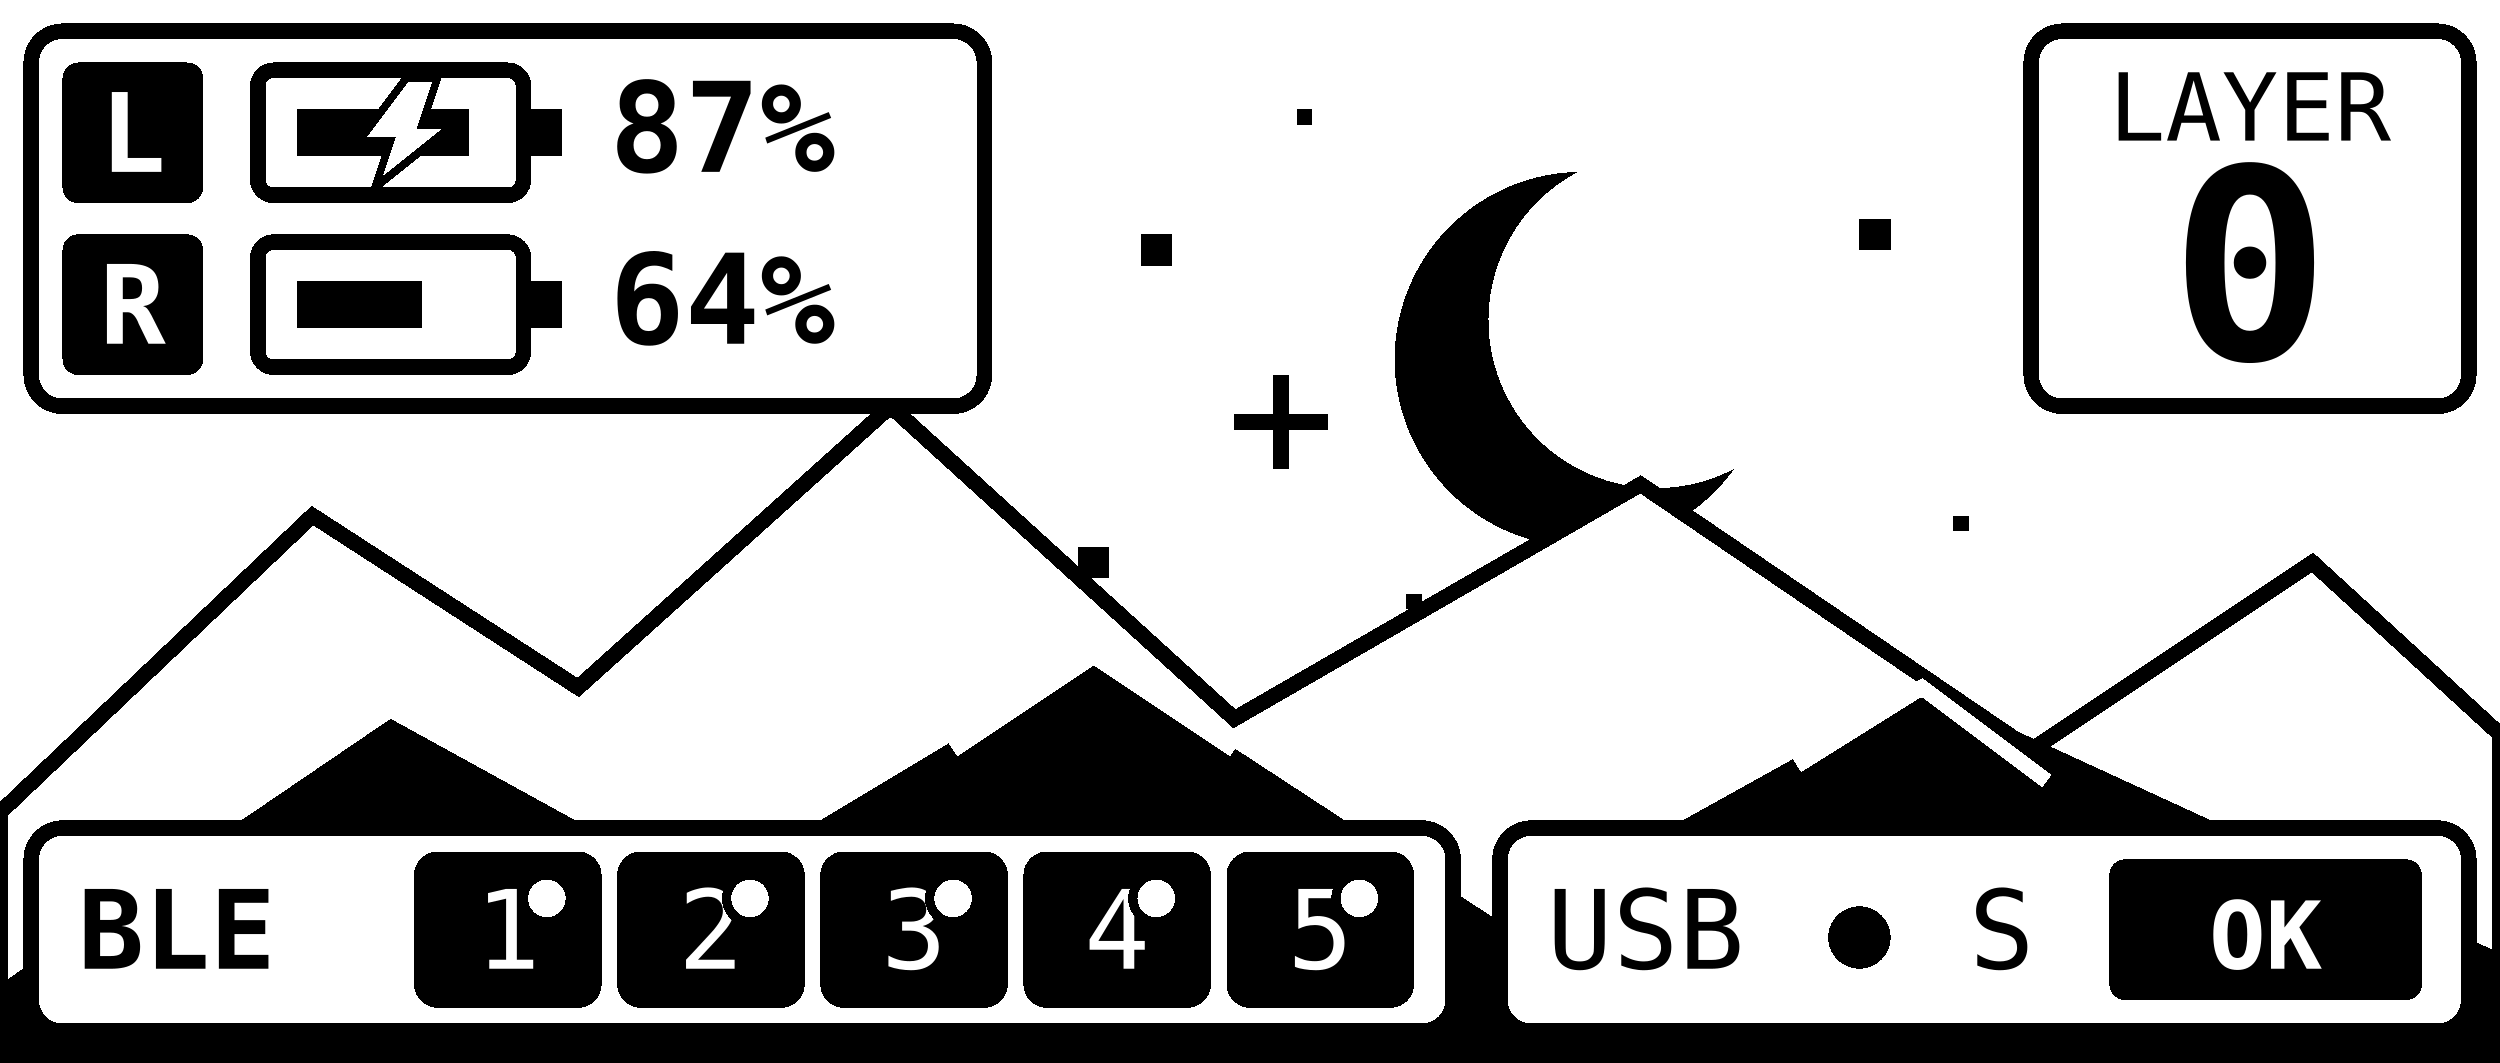
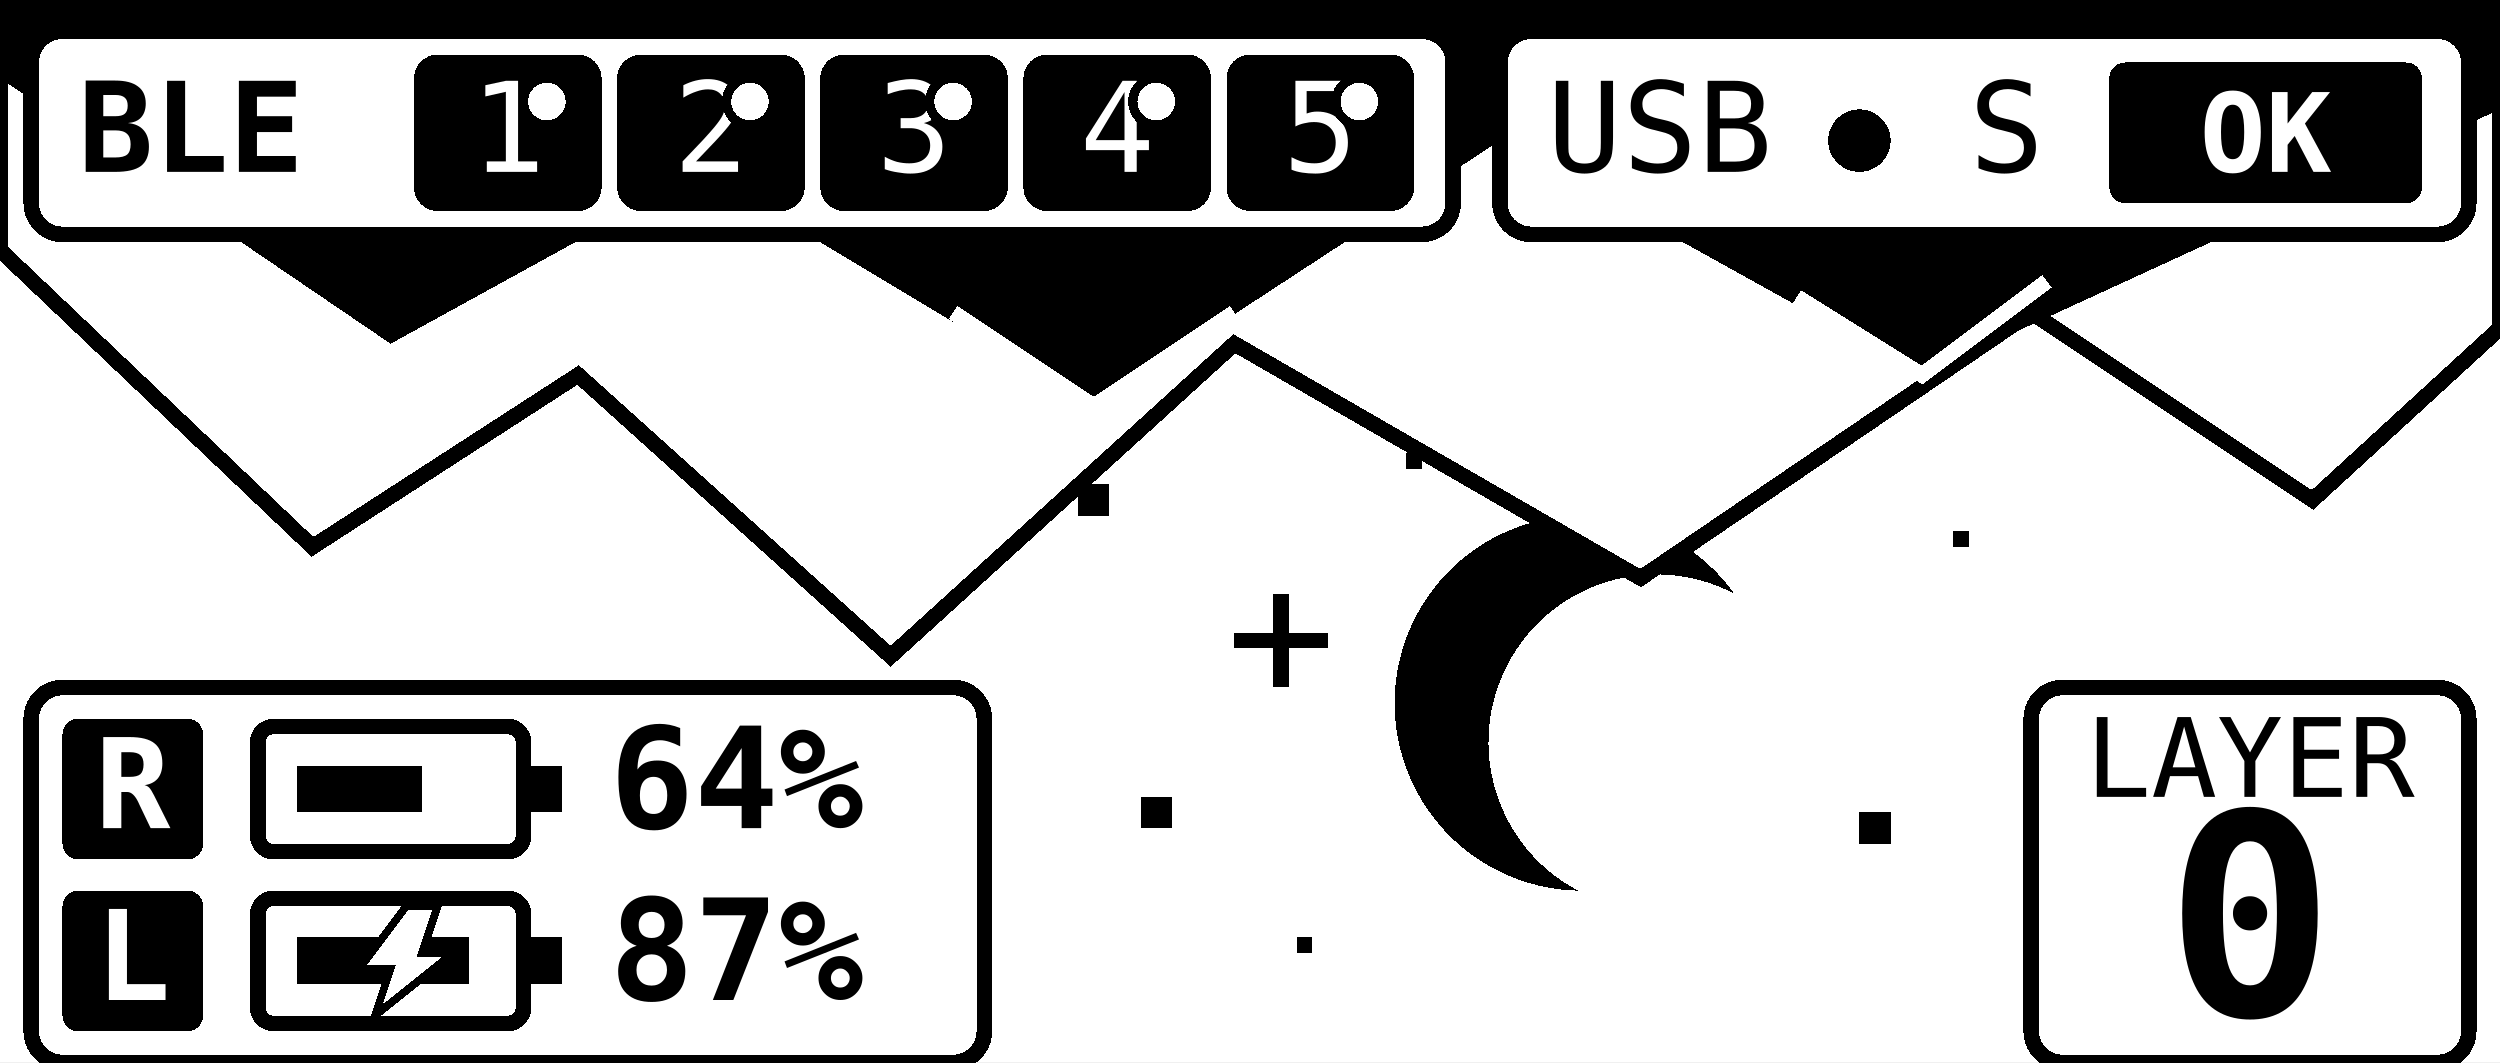
<svg xmlns="http://www.w3.org/2000/svg" width="800" height="340" viewBox="0 0 160 68" shape-rendering="crispEdges">
  <rect width="160" height="68" fill="#fff" />
-   <path d="M101 11A12 12 0 1 0 111 30A10 10 0 0 1 101 11Z" fill="#000" />
-   <g fill="#000">
-     <rect x="73" y="15" width="2" height="2" />
-     <rect x="83" y="7" width="1" height="1" />
-     <rect x="119" y="14" width="2" height="2" />
-     <rect x="125" y="33" width="1" height="1" />
-     <rect x="69" y="35" width="2" height="2" />
-     <rect x="90" y="38" width="1" height="1" />
-     <rect x="115" y="40" width="1" height="1" />
+   <g transform="translate(0 68) scale(1 -1)">
+     <path d="M101 11A12 12 0 1 0 111 30A10 10 0 0 1 101 11Z" fill="#000" />
+     <g fill="#000">
+       <rect x="73" y="15" width="2" height="2" />
+       <rect x="83" y="7" width="1" height="1" />
+       <rect x="119" y="14" width="2" height="2" />
+       <rect x="125" y="33" width="1" height="1" />
+       <rect x="69" y="35" width="2" height="2" />
+       <rect x="90" y="38" width="1" height="1" />
+       <rect x="115" y="40" width="1" height="1" />
+     </g>
+     <path d="M82 24V30M79 27H85" stroke="#000" />
+     <path d="M0 52L20 33L37 44L57 26L79 46L105 31L130 48L148 36L160 47V68H0Z" fill="#fff" stroke="#000" />
+     <path d="M0 63L25 46L45 57L70 42L96 59L123 44L160 61V68H0Z" fill="#000" />
+     <path d="M61 48L70 42L79 48M115 49L123 44L131 50" fill="none" stroke="#fff" />
  </g>
-   <path d="M82 24V30M79 27H85" stroke="#000" />
-   <path d="M0 52L20 33L37 44L57 26L79 46L105 31L130 48L148 36L160 47V68H0Z" fill="#fff" stroke="#000" />
-   <path d="M0 63L25 46L45 57L70 42L96 59L123 44L160 61V68H0Z" fill="#000" />
-   <path d="M61 48L70 42L79 48M115 49L123 44L131 50" fill="none" stroke="#fff" />
-   <rect x="2" y="2" width="61" height="24" rx="2" fill="#fff" stroke="#000" />
-   <rect x="2" y="53" width="91" height="13" rx="2" fill="#fff" stroke="#000" />
+   <rect x="2" y="44" width="61" height="24" rx="2" fill="#fff" stroke="#000" />
+   <rect x="2" y="2" width="91" height="13" rx="2" fill="#fff" stroke="#000" />
  <g id="battery-left" data-nvp-widget="battery">
-     <rect x="4" y="4" width="9" height="9" rx="1" />
-     <text x="8.5" y="11" text-anchor="middle" font-family="monospace" font-size="7" font-weight="bold" fill="#fff">L</text>
-     <rect x="16.5" y="4.5" width="17" height="8" rx="1" fill="none" stroke="#000" />
-     <rect x="34" y="7" width="2" height="3" />
-     <rect x="19" y="7" width="11" height="3" data-nvp-slot="level" data-nvp-bind="battery.left.percent" data-nvp-render="bar" />
-     <path d="M26 5L23 9H25L24 12L29 8H27L28 5Z" fill="#fff" stroke="#000" stroke-width=".5" data-nvp-slot="charge" data-nvp-bind="battery.left.charge" data-nvp-render="visible" data-nvp-when="charging" data-nvp-bounds="22,5,7,7" />
-     <text x="39" y="11" font-family="monospace" font-size="8" font-weight="bold" data-nvp-slot="level" data-nvp-bind="battery.left.percent" data-nvp-render="percent">87%</text>
+     <rect x="4" y="57" width="9" height="9" rx="1" />
+     <text x="8.5" y="64" text-anchor="middle" font-family="monospace" font-size="8" font-weight="bold" fill="#fff">L</text>
+     <rect x="16.5" y="57.5" width="17" height="8" rx="1" fill="none" stroke="#000" />
+     <rect x="34" y="60" width="2" height="3" />
+     <rect x="19" y="60" width="11" height="3" data-nvp-slot="level" data-nvp-bind="battery.left.percent" data-nvp-render="bar" />
+     <path d="M26 5L23 9H25L24 12L29 8H27L28 5Z" fill="#fff" stroke="#000" stroke-width=".5" data-nvp-slot="charge" data-nvp-bind="battery.left.charge" data-nvp-render="visible" data-nvp-when="charging" data-nvp-bounds="22,58,7,7" transform="translate(0 53)" />
+     <text x="39" y="64" font-family="monospace" font-size="9" font-weight="bold" data-nvp-slot="level" data-nvp-bind="battery.left.percent" data-nvp-render="percent">87%</text>
  </g>
  <g id="battery-right" data-nvp-widget="battery">
-     <rect x="4" y="15" width="9" height="9" rx="1" />
-     <text x="8.5" y="22" text-anchor="middle" font-family="monospace" font-size="7" font-weight="bold" fill="#fff">R</text>
-     <rect x="16.5" y="15.5" width="17" height="8" rx="1" fill="none" stroke="#000" />
-     <rect x="34" y="18" width="2" height="3" />
-     <rect x="19" y="18" width="8" height="3" data-nvp-slot="level" data-nvp-bind="battery.right.percent" data-nvp-render="bar" />
-     <text x="39" y="22" font-family="monospace" font-size="8" font-weight="bold" data-nvp-slot="level" data-nvp-bind="battery.right.percent" data-nvp-render="percent">64%</text>
+     <rect x="4" y="46" width="9" height="9" rx="1" />
+     <text x="8.5" y="53" text-anchor="middle" font-family="monospace" font-size="8" font-weight="bold" fill="#fff">R</text>
+     <rect x="16.5" y="46.5" width="17" height="8" rx="1" fill="none" stroke="#000" />
+     <rect x="34" y="49" width="2" height="3" />
+     <rect x="19" y="49" width="8" height="3" data-nvp-slot="level" data-nvp-bind="battery.right.percent" data-nvp-render="bar" />
+     <text x="39" y="53" font-family="monospace" font-size="9" font-weight="bold" data-nvp-slot="level" data-nvp-bind="battery.right.percent" data-nvp-render="percent">64%</text>
  </g>
  <g id="layer-display" data-nvp-widget="layer">
-     <rect x="130" y="2" width="28" height="24" rx="2" fill="#fff" stroke="#000" />
-     <text x="144" y="9" text-anchor="middle" font-family="monospace" font-size="6">LAYER</text>
-     <text x="144" y="23" text-anchor="middle" font-family="monospace" font-size="17" font-weight="bold" data-nvp-slot="value" data-nvp-bind="layer.index" data-nvp-render="text">0</text>
+     <rect x="130" y="44" width="28" height="24" rx="2" fill="#fff" stroke="#000" />
+     <text x="144" y="51" text-anchor="middle" font-family="monospace" font-size="7">LAYER</text>
+     <text x="144" y="65" text-anchor="middle" font-family="monospace" font-size="18" font-weight="bold" data-nvp-slot="value" data-nvp-bind="layer.index" data-nvp-render="text">0</text>
  </g>
  <g id="ble-profile-1" data-nvp-widget="profile_tile">
-     <rect x="27" y="55" width="11" height="9" rx="1" fill="#fff" stroke="#000" />
-     <text x="32.5" y="62" text-anchor="middle" font-family="monospace" font-size="7">1</text>
-     <g data-nvp-slot="active" data-nvp-bind="ble.active_profile" data-nvp-render="visible" data-nvp-when="0" data-nvp-bounds="27,55,11,9">
-       <rect x="27" y="55" width="11" height="9" fill="#000" />
-       <text x="32.5" y="62" text-anchor="middle" font-family="monospace" font-size="7" fill="#fff">1</text>
+     <rect x="27" y="4" width="11" height="9" rx="1" fill="#fff" stroke="#000" />
+     <text x="32.5" y="11" text-anchor="middle" font-family="monospace" font-size="8">1</text>
+     <g data-nvp-slot="active" data-nvp-bind="ble.active_profile" data-nvp-render="visible" data-nvp-when="0" data-nvp-bounds="27,4,11,9">
+       <rect x="27" y="4" width="11" height="9" fill="#000" />
+       <text x="32.5" y="11" text-anchor="middle" font-family="monospace" font-size="8" fill="#fff">1</text>
    </g>
-     <circle cx="35" cy="57.5" r="1.5" fill="#fff" stroke="#000" stroke-width=".6" data-nvp-slot="connected" data-nvp-bind="ble.connected_profiles" data-nvp-render="visible" data-nvp-when="set" data-nvp-bit="0" data-nvp-bounds="33,56,4,4" />
+     <circle cx="35" cy="6.5" r="1.5" fill="#fff" stroke="#000" stroke-width=".6" data-nvp-slot="connected" data-nvp-bind="ble.connected_profiles" data-nvp-render="visible" data-nvp-when="set" data-nvp-bit="0" data-nvp-bounds="33,5,4,4" />
  </g>
  <g id="ble-profile-2" data-nvp-widget="profile_tile">
-     <rect x="40" y="55" width="11" height="9" rx="1" fill="#fff" stroke="#000" />
-     <text x="45.5" y="62" text-anchor="middle" font-family="monospace" font-size="7">2</text>
-     <g data-nvp-slot="active" data-nvp-bind="ble.active_profile" data-nvp-render="visible" data-nvp-when="1" data-nvp-bounds="40,55,11,9">
-       <rect x="40" y="55" width="11" height="9" fill="#000" />
-       <text x="45.5" y="62" text-anchor="middle" font-family="monospace" font-size="7" fill="#fff">2</text>
+     <rect x="40" y="4" width="11" height="9" rx="1" fill="#fff" stroke="#000" />
+     <text x="45.5" y="11" text-anchor="middle" font-family="monospace" font-size="8">2</text>
+     <g data-nvp-slot="active" data-nvp-bind="ble.active_profile" data-nvp-render="visible" data-nvp-when="1" data-nvp-bounds="40,4,11,9">
+       <rect x="40" y="4" width="11" height="9" fill="#000" />
+       <text x="45.5" y="11" text-anchor="middle" font-family="monospace" font-size="8" fill="#fff">2</text>
    </g>
-     <circle cx="48" cy="57.5" r="1.5" fill="#fff" stroke="#000" stroke-width=".6" data-nvp-slot="connected" data-nvp-bind="ble.connected_profiles" data-nvp-render="visible" data-nvp-when="set" data-nvp-bit="1" data-nvp-bounds="46,56,4,4" />
+     <circle cx="48" cy="6.5" r="1.5" fill="#fff" stroke="#000" stroke-width=".6" data-nvp-slot="connected" data-nvp-bind="ble.connected_profiles" data-nvp-render="visible" data-nvp-when="set" data-nvp-bit="1" data-nvp-bounds="46,5,4,4" />
  </g>
  <g id="ble-profile-3" data-nvp-widget="profile_tile">
-     <rect x="53" y="55" width="11" height="9" rx="1" fill="#fff" stroke="#000" />
-     <text x="58.5" y="62" text-anchor="middle" font-family="monospace" font-size="7">3</text>
-     <g data-nvp-slot="active" data-nvp-bind="ble.active_profile" data-nvp-render="visible" data-nvp-when="2" data-nvp-bounds="53,55,11,9">
-       <rect x="53" y="55" width="11" height="9" fill="#000" />
-       <text x="58.5" y="62" text-anchor="middle" font-family="monospace" font-size="7" fill="#fff">3</text>
+     <rect x="53" y="4" width="11" height="9" rx="1" fill="#fff" stroke="#000" />
+     <text x="58.5" y="11" text-anchor="middle" font-family="monospace" font-size="8">3</text>
+     <g data-nvp-slot="active" data-nvp-bind="ble.active_profile" data-nvp-render="visible" data-nvp-when="2" data-nvp-bounds="53,4,11,9">
+       <rect x="53" y="4" width="11" height="9" fill="#000" />
+       <text x="58.5" y="11" text-anchor="middle" font-family="monospace" font-size="8" fill="#fff">3</text>
    </g>
-     <circle cx="61" cy="57.5" r="1.5" fill="#fff" stroke="#000" stroke-width=".6" data-nvp-slot="connected" data-nvp-bind="ble.connected_profiles" data-nvp-render="visible" data-nvp-when="set" data-nvp-bit="2" data-nvp-bounds="59,56,4,4" />
+     <circle cx="61" cy="6.5" r="1.5" fill="#fff" stroke="#000" stroke-width=".6" data-nvp-slot="connected" data-nvp-bind="ble.connected_profiles" data-nvp-render="visible" data-nvp-when="set" data-nvp-bit="2" data-nvp-bounds="59,5,4,4" />
  </g>
  <g id="ble-profile-4" data-nvp-widget="profile_tile">
-     <rect x="66" y="55" width="11" height="9" rx="1" fill="#fff" stroke="#000" />
-     <text x="71.5" y="62" text-anchor="middle" font-family="monospace" font-size="7">4</text>
-     <g data-nvp-slot="active" data-nvp-bind="ble.active_profile" data-nvp-render="visible" data-nvp-when="3" data-nvp-bounds="66,55,11,9">
-       <rect x="66" y="55" width="11" height="9" fill="#000" />
-       <text x="71.5" y="62" text-anchor="middle" font-family="monospace" font-size="7" fill="#fff">4</text>
+     <rect x="66" y="4" width="11" height="9" rx="1" fill="#fff" stroke="#000" />
+     <text x="71.5" y="11" text-anchor="middle" font-family="monospace" font-size="8">4</text>
+     <g data-nvp-slot="active" data-nvp-bind="ble.active_profile" data-nvp-render="visible" data-nvp-when="3" data-nvp-bounds="66,4,11,9">
+       <rect x="66" y="4" width="11" height="9" fill="#000" />
+       <text x="71.5" y="11" text-anchor="middle" font-family="monospace" font-size="8" fill="#fff">4</text>
    </g>
-     <circle cx="74" cy="57.5" r="1.5" fill="#fff" stroke="#000" stroke-width=".6" data-nvp-slot="connected" data-nvp-bind="ble.connected_profiles" data-nvp-render="visible" data-nvp-when="set" data-nvp-bit="3" data-nvp-bounds="72,56,4,4" />
+     <circle cx="74" cy="6.5" r="1.5" fill="#fff" stroke="#000" stroke-width=".6" data-nvp-slot="connected" data-nvp-bind="ble.connected_profiles" data-nvp-render="visible" data-nvp-when="set" data-nvp-bit="3" data-nvp-bounds="72,5,4,4" />
  </g>
  <g id="ble-profile-5" data-nvp-widget="profile_tile">
-     <rect x="79" y="55" width="11" height="9" rx="1" fill="#fff" stroke="#000" />
-     <text x="84.5" y="62" text-anchor="middle" font-family="monospace" font-size="7">5</text>
-     <g data-nvp-slot="active" data-nvp-bind="ble.active_profile" data-nvp-render="visible" data-nvp-when="4" data-nvp-bounds="79,55,11,9">
-       <rect x="79" y="55" width="11" height="9" fill="#000" />
-       <text x="84.5" y="62" text-anchor="middle" font-family="monospace" font-size="7" fill="#fff">5</text>
+     <rect x="79" y="4" width="11" height="9" rx="1" fill="#fff" stroke="#000" />
+     <text x="84.5" y="11" text-anchor="middle" font-family="monospace" font-size="8">5</text>
+     <g data-nvp-slot="active" data-nvp-bind="ble.active_profile" data-nvp-render="visible" data-nvp-when="4" data-nvp-bounds="79,4,11,9">
+       <rect x="79" y="4" width="11" height="9" fill="#000" />
+       <text x="84.5" y="11" text-anchor="middle" font-family="monospace" font-size="8" fill="#fff">5</text>
    </g>
-     <circle cx="87" cy="57.5" r="1.5" fill="#fff" stroke="#000" stroke-width=".6" data-nvp-slot="connected" data-nvp-bind="ble.connected_profiles" data-nvp-render="visible" data-nvp-when="set" data-nvp-bit="4" data-nvp-bounds="85,56,4,4" />
+     <circle cx="87" cy="6.5" r="1.5" fill="#fff" stroke="#000" stroke-width=".6" data-nvp-slot="connected" data-nvp-bind="ble.connected_profiles" data-nvp-render="visible" data-nvp-when="set" data-nvp-bit="4" data-nvp-bounds="85,5,4,4" />
  </g>
-   <text x="5" y="62" font-family="monospace" font-size="7" font-weight="bold">BLE</text>
+   <text x="5" y="11" font-family="monospace" font-size="8" font-weight="bold">BLE</text>
  <g id="connection-status" data-nvp-widget="connection">
-     <rect x="96" y="53" width="62" height="13" rx="2" fill="#fff" stroke="#000" />
-     <text x="99" y="62" font-family="monospace" font-size="7" data-nvp-slot="selected" data-nvp-bind="output.selected" data-nvp-render="text" data-nvp-format="output-label">USB</text>
-     <circle cx="119" cy="60" r="2" data-nvp-slot="selected" data-nvp-bind="output.selected" data-nvp-render="visible" data-nvp-when="usb" />
-     <circle cx="119" cy="60" r="2" data-nvp-slot="selected" data-nvp-bind="output.selected" data-nvp-render="visible" data-nvp-when="ble" />
-     <text x="126" y="62" font-family="monospace" font-size="7">S</text>
+     <rect x="96" y="2" width="62" height="13" rx="2" fill="#fff" stroke="#000" />
+     <text x="99" y="11" font-family="monospace" font-size="8" data-nvp-slot="selected" data-nvp-bind="output.selected" data-nvp-render="text" data-nvp-format="output-label">USB</text>
+     <circle cx="119" cy="9" r="2" data-nvp-slot="selected" data-nvp-bind="output.selected" data-nvp-render="visible" data-nvp-when="usb" />
+     <circle cx="119" cy="9" r="2" data-nvp-slot="selected" data-nvp-bind="output.selected" data-nvp-render="visible" data-nvp-when="ble" />
+     <text x="126" y="11" font-family="monospace" font-size="8">S</text>
  </g>
  <g id="split-link" data-nvp-widget="split_link">
-     <g data-nvp-slot="connected" data-nvp-bind="split.connected" data-nvp-render="visible" data-nvp-when="true" data-nvp-role="peripheral" data-nvp-bounds="135,55,20,9">
-       <rect x="135" y="55" width="20" height="9" rx="1" fill="#000" />
-       <text x="145" y="62" text-anchor="middle" font-family="monospace" font-size="6" font-weight="bold" fill="#fff">OK</text>
+     <g data-nvp-slot="connected" data-nvp-bind="split.connected" data-nvp-render="visible" data-nvp-when="true" data-nvp-role="peripheral" data-nvp-bounds="135,4,20,9">
+       <rect x="135" y="4" width="20" height="9" rx="1" fill="#000" />
+       <text x="145" y="11" text-anchor="middle" font-family="monospace" font-size="7" font-weight="bold" fill="#fff">OK</text>
    </g>
  </g>
</svg>
